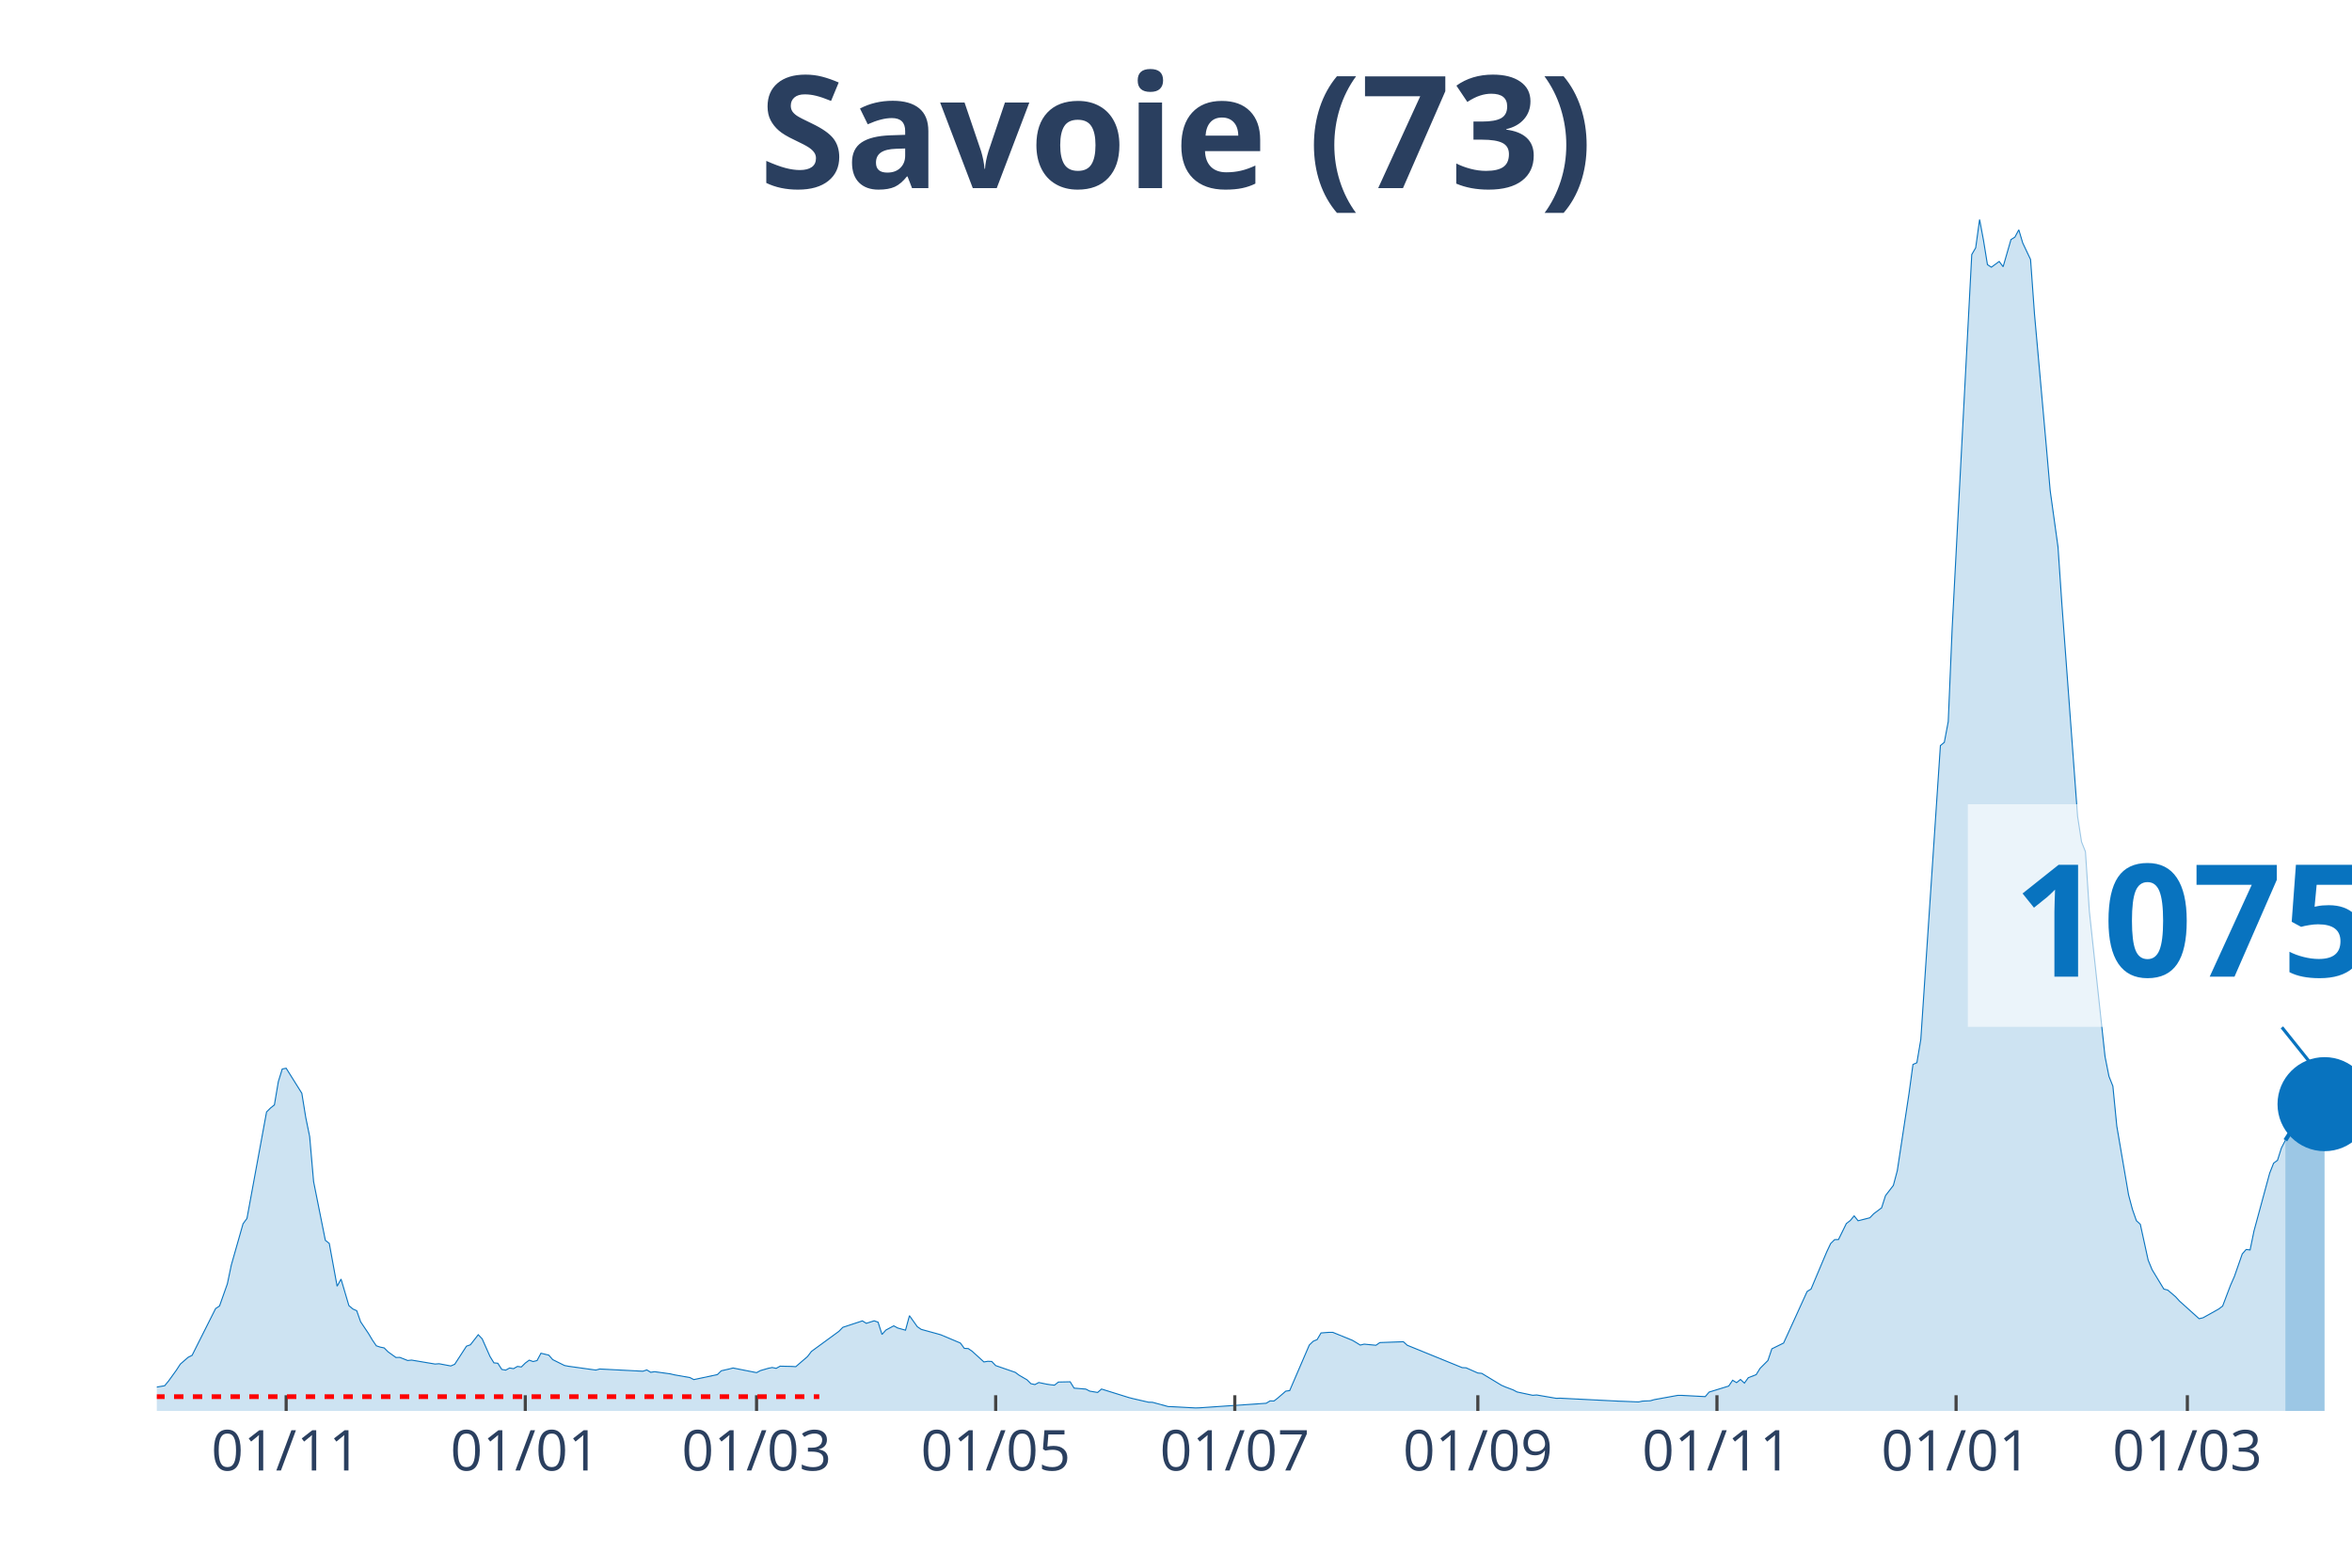
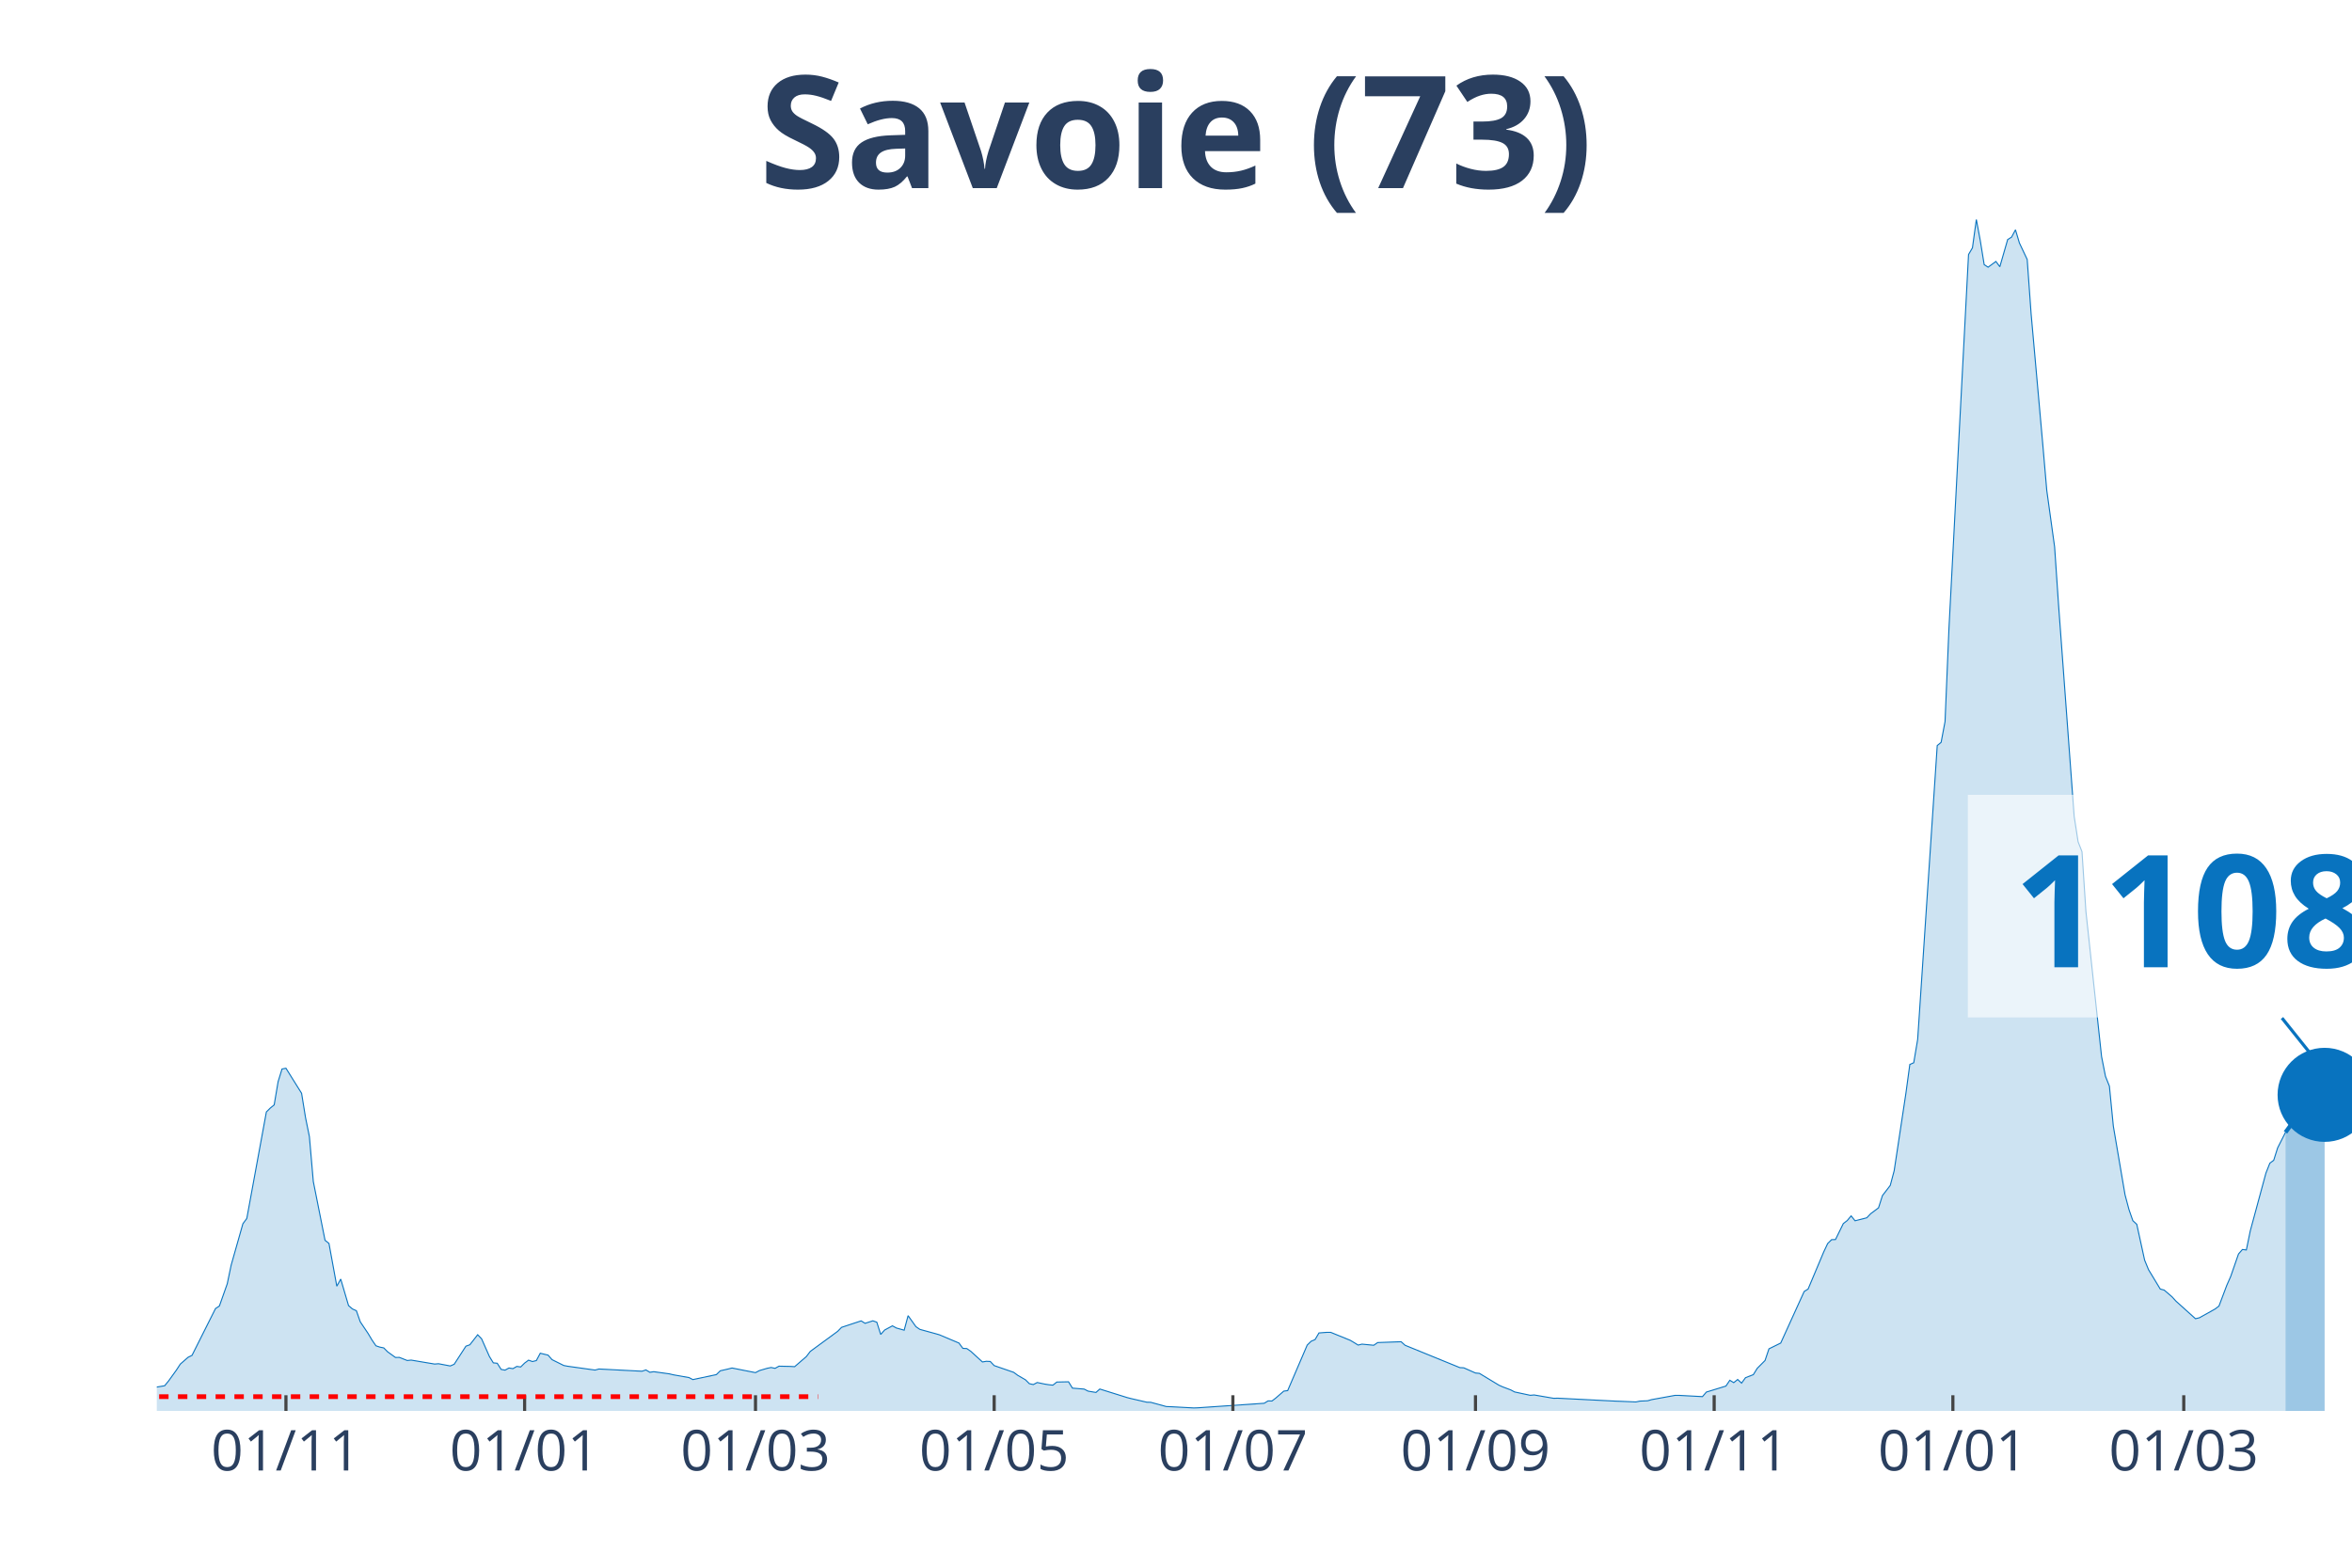
<svg xmlns="http://www.w3.org/2000/svg" class="main-svg" width="1125" height="750" style="" viewBox="0 0 750 500">
  <rect x="0" y="0" width="750" height="500" style="fill: rgb(0, 0, 0); fill-opacity: 0;" />
-   <defs id="defs-8d024e">
+   <defs id="defs-49ac94">
    <g class="clips">
-       <clipPath id="clip8d024exyplot" class="plotclip">
+       <clipPath id="clip49ac94xyplot" class="plotclip">
        <rect width="700" height="380" />
      </clipPath>
-       <clipPath class="axesclip" id="clip8d024ex">
+       <clipPath class="axesclip" id="clip49ac94x">
        <rect x="50" y="0" width="700" height="500" />
      </clipPath>
-       <clipPath class="axesclip" id="clip8d024ey">
+       <clipPath class="axesclip" id="clip49ac94y">
        <rect x="0" y="70" width="750" height="380" />
      </clipPath>
-       <clipPath class="axesclip" id="clip8d024exy">
+       <clipPath class="axesclip" id="clip49ac94xy">
        <rect x="50" y="70" width="700" height="380" />
      </clipPath>
    </g>
    <g class="gradients" />
  </defs>
  <g class="bglayer">
    <rect class="bg" x="50" y="70" width="700" height="380" style="fill: rgb(0, 0, 0); fill-opacity: 0; stroke-width: 0;" />
  </g>
  <g class="layer-below">
    <g class="imagelayer" />
    <g class="shapelayer" />
  </g>
  <g class="cartesianlayer">
    <g class="subplot xy">
      <g class="layer-subplot">
        <g class="shapelayer" />
        <g class="imagelayer" />
      </g>
      <g class="gridlayer">
        <g class="x">
-           <path class="xgrid crisp" transform="translate(91.25,0)" d="M0,70v380" style="stroke: rgb(255, 255, 255); stroke-opacity: 1; stroke-width: 1px;" />
-           <path class="xgrid crisp" transform="translate(167.5,0)" d="M0,70v380" style="stroke: rgb(255, 255, 255); stroke-opacity: 1; stroke-width: 1px;" />
-           <path class="xgrid crisp" transform="translate(241.25,0)" d="M0,70v380" style="stroke: rgb(255, 255, 255); stroke-opacity: 1; stroke-width: 1px;" />
-           <path class="xgrid crisp" transform="translate(317.5,0)" d="M0,70v380" style="stroke: rgb(255, 255, 255); stroke-opacity: 1; stroke-width: 1px;" />
-           <path class="xgrid crisp" transform="translate(393.75,0)" d="M0,70v380" style="stroke: rgb(255, 255, 255); stroke-opacity: 1; stroke-width: 1px;" />
-           <path class="xgrid crisp" transform="translate(471.25,0)" d="M0,70v380" style="stroke: rgb(255, 255, 255); stroke-opacity: 1; stroke-width: 1px;" />
-           <path class="xgrid crisp" transform="translate(547.5,0)" d="M0,70v380" style="stroke: rgb(255, 255, 255); stroke-opacity: 1; stroke-width: 1px;" />
-           <path class="xgrid crisp" transform="translate(623.75,0)" d="M0,70v380" style="stroke: rgb(255, 255, 255); stroke-opacity: 1; stroke-width: 1px;" />
-           <path class="xgrid crisp" transform="translate(697.5,0)" d="M0,70v380" style="stroke: rgb(255, 255, 255); stroke-opacity: 1; stroke-width: 1px;" />
+           <path class="xgrid crisp" transform="translate(91.18,0)" d="M0,70v380" style="stroke: rgb(255, 255, 255); stroke-opacity: 1; stroke-width: 1px;" />
+           <path class="xgrid crisp" transform="translate(167.29,0)" d="M0,70v380" style="stroke: rgb(255, 255, 255); stroke-opacity: 1; stroke-width: 1px;" />
+           <path class="xgrid crisp" transform="translate(240.91,0)" d="M0,70v380" style="stroke: rgb(255, 255, 255); stroke-opacity: 1; stroke-width: 1px;" />
+           <path class="xgrid crisp" transform="translate(317.02,0)" d="M0,70v380" style="stroke: rgb(255, 255, 255); stroke-opacity: 1; stroke-width: 1px;" />
+           <path class="xgrid crisp" transform="translate(393.14,0)" d="M0,70v380" style="stroke: rgb(255, 255, 255); stroke-opacity: 1; stroke-width: 1px;" />
+           <path class="xgrid crisp" transform="translate(470.5,0)" d="M0,70v380" style="stroke: rgb(255, 255, 255); stroke-opacity: 1; stroke-width: 1px;" />
+           <path class="xgrid crisp" transform="translate(546.61,0)" d="M0,70v380" style="stroke: rgb(255, 255, 255); stroke-opacity: 1; stroke-width: 1px;" />
+           <path class="xgrid crisp" transform="translate(622.73,0)" d="M0,70v380" style="stroke: rgb(255, 255, 255); stroke-opacity: 1; stroke-width: 1px;" />
+           <path class="xgrid crisp" transform="translate(696.35,0)" d="M0,70v380" style="stroke: rgb(255, 255, 255); stroke-opacity: 1; stroke-width: 1px;" />
        </g>
        <g class="y" />
      </g>
      <g class="zerolinelayer" />
      <path class="xlines-below" />
      <path class="ylines-below" />
      <g class="overlines-below" />
      <g class="xaxislayer-below" />
      <g class="yaxislayer-below" />
      <g class="overaxes-below" />
-       <g class="plot" transform="translate(50, 70)" clip-path="url('#clip8d024exyplot')">
+       <g class="plot" transform="translate(50, 70)" clip-path="url('#clip49ac94xyplot')">
        <g class="scatterlayer mlayer">
-           <g class="trace scatter traceeb4bfa" style="stroke-miterlimit: 2;">
+           <g class="trace scatter traceadfbb1" style="stroke-miterlimit: 2;">
            <g class="fills">
              <g>
-                 <path class="js-fill" d="M678.75,380L-170,380L-170,379.64L-50,378.84L-48.75,378.63L-31.25,376.72L-30,377.01L-22.5,375.96L-21.25,375.27L-16.25,374.51L-15,374.39L-1.25,373.38L0,372.39L2.5,371.97L3.75,370.46L6.25,366.99L7.5,365.07L10,362.89L11.25,362.28L18.75,347.35L20,346.53L22.5,339.47L23.75,333.5L27.5,320.31L28.75,318.61L35,284.64L36.25,283.4L37.5,282.39L38.75,274.99L40,270.95L41.25,270.7L46.25,278.69L47.5,286.42L48.75,292.52L50,306.86L53.75,325.59L55,326.58L57.5,340.22L58.75,337.95L61.25,346.4L62.5,347.48L63.75,348.04L65,351.58L67.5,355.3L68.75,357.4L70,359.23L71.25,359.65L72.5,359.9L73.75,361.16L76.25,362.95L77.5,362.93L80,363.92L81.25,363.79L88.75,365.05L90,364.95L93.75,365.66L95,365.12L98.75,359.35L100,358.91L102.5,355.7L103.75,357L106.25,362.63L107.5,364.67L108.75,364.8L110,366.76L111.25,366.99L112.5,366.31L113.75,366.52L115,365.81L116.25,365.98L117.5,364.74L118.75,363.81L120,364.25L121.25,363.94L122.5,361.6L125,362.21L126.25,363.64L130,365.51L131.25,365.75L140,366.97L141.25,366.63L155,367.34L156.25,366.92L157.5,367.68L158.75,367.49L163.75,368.18L165,368.48L170,369.36L171.25,370.01L178.75,368.42L180,367.2L182.5,366.63L183.75,366.31L191.25,367.79L192.5,367.13L195,366.4L196.25,366.15L197.5,366.42L198.75,365.73L202.5,365.81L203.75,365.89L207.5,362.66L208.75,361.02L217.5,354.62L218.75,353.34L225,351.28L226.25,352.06L228.75,351.26L230,351.7L231.25,355.61L232.5,354.2L235,352.86L236.25,353.55L238.75,354.25L240,349.62L242.5,353.13L243.75,353.99L248.75,355.36L250,355.72L256.25,358.35L257.5,360.05L258.75,360.11L260,360.97L263.75,364.38L265,364.17L266.25,364.23L267.5,365.54L273.75,367.7L275,368.63L277.5,370.08L278.75,371.32L280,371.59L281.25,370.94L283.75,371.46L285,371.65L286.25,371.78L287.5,370.79L291.25,370.71L292.5,372.73L296.25,373.04L297.5,373.69L300,374.11L301.25,373.02L310,375.75L311.25,376.07L316.25,377.22L317.5,377.25L322.5,378.61L323.75,378.65L331.25,379.05L332.5,379.01L353.75,377.56L355,376.8L356.25,376.83L357.5,375.86L360,373.69L361.25,373.52L367.5,359L368.75,357.78L370,357.25L371.25,355.13L373.75,354.94L375,354.94L381.25,357.48L382.5,358.22L383.75,359L385,358.7L388.75,359.06L390,358.2L397.5,357.93L398.75,359.06L416.25,366.19L417.5,366.25L421.25,367.91L422.5,368.02L428.75,371.8L430,372.35L432.5,373.29L433.75,373.95L438.75,375.02L440,374.91L446.25,375.98L447.5,375.94L466.25,376.89L467.5,376.93L472.5,377.14L473.75,376.87L476.25,376.76L477.5,376.4L485,375.04L486.25,375.04L493.75,375.44L495,373.99L501.25,372.07L502.5,370.22L503.75,370.98L505,369.97L506.25,371.13L507.5,369.4L510,368.44L511.25,366.42L513.75,363.92L515,360.2L518.75,358.35L520,355.63L526.25,341.91L527.5,341.13L532.5,329.27L533.75,326.62L535,325.38L536.25,325.34L538.75,320.25L540,319.28L541.25,317.79L542.5,319.35L546.25,318.4L547.5,317.1L550,315.23L551.25,311.32L553.75,308.08L555,303.39L558.75,278.69L560,269.5L561.25,268.95L562.5,261.51L568.75,167.79L570,166.76L571.25,160.14L572.5,130.37L578.75,11.18L580,9.04L581.25,0L582.5,6.69L583.75,14.4L585,15.22L587.5,13.39L588.75,15.07L591.25,6.41L592.5,5.63L593.75,3.3L595,7.48L597.5,12.76L598.75,30.13L602.5,72.09L603.75,86.41L606.25,104.42L607.5,122.82L612.5,190.39L613.75,198.48L615,201.64L616.25,220.68L621.25,266.98L622.5,273.28L623.75,276.42L625,289.16L628.75,311.08L630,315.77L631.25,319.33L632.5,320.48L635,331.9L636.25,334.95L640,341.13L641.25,341.46L643.75,343.59L645,344.97L651.25,350.59L652.5,350.29L657.5,347.5L658.75,346.55L661.25,339.95L662.5,337.11L665,329.94L666.25,328.51L667.5,328.66L668.75,322.58L673.75,304.15L675,300.99L676.25,300.05L677.5,296.12L678.75,293.68" style="fill: rgb(8, 115, 191); fill-opacity: 0.2; stroke-width: 0;" />
+                 <path class="js-fill" d="M678.79,380L-169.7,380L-169.7,379.64L-49.91,378.84L-48.66,378.63L-31.19,376.72L-29.95,377.01L-22.46,375.96L-21.21,375.27L-16.22,374.51L-14.97,374.39L-1.25,373.38L0,372.39L2.5,371.97L3.74,370.46L6.24,366.99L7.49,365.07L9.98,362.89L11.23,362.28L18.72,347.35L19.96,346.53L22.46,339.47L23.71,333.5L27.45,320.31L28.7,318.61L34.94,284.64L36.19,283.4L37.43,282.39L38.68,274.99L39.93,270.95L41.18,270.7L46.17,278.69L47.42,286.42L48.66,292.52L49.91,306.86L53.65,325.59L54.9,326.58L57.4,340.22L58.65,337.95L61.14,346.4L62.39,347.48L63.64,348.04L64.88,351.58L67.38,355.3L68.63,357.4L69.88,359.23L71.12,359.65L72.37,359.9L73.62,361.16L76.11,362.95L77.36,362.93L79.86,363.92L81.11,363.79L88.59,365.05L89.84,364.95L93.58,365.66L94.83,365.12L98.57,359.35L99.82,358.91L102.32,355.7L103.57,357L106.06,362.63L107.31,364.67L108.56,364.8L109.8,366.76L111.05,366.99L112.3,366.31L113.55,366.52L114.8,365.81L116.04,365.98L117.29,364.74L118.54,363.81L119.79,364.25L121.03,363.94L122.28,361.6L124.78,362.21L126.02,363.64L129.77,365.51L131.02,365.75L139.75,366.97L141,366.63L154.72,367.34L155.97,366.92L157.22,367.68L158.47,367.49L163.46,368.18L164.71,368.48L169.7,369.36L170.94,370.01L178.43,368.42L179.68,367.2L182.17,366.63L183.42,366.31L190.91,367.79L192.16,367.13L194.65,366.4L195.9,366.15L197.15,366.42L198.4,365.73L202.14,365.81L203.39,365.89L207.13,362.66L208.38,361.02L217.11,354.62L218.36,353.34L224.6,351.28L225.85,352.06L228.34,351.26L229.59,351.7L230.84,355.61L232.09,354.2L234.58,352.86L235.83,353.55L238.32,354.25L239.57,349.62L242.07,353.13L243.32,353.99L248.31,355.36L249.55,355.72L255.79,358.35L257.04,360.05L258.29,360.11L259.54,360.97L263.28,364.38L264.53,364.17L265.78,364.23L267.02,365.54L273.26,367.7L274.51,368.63L277.01,370.08L278.25,371.32L279.5,371.59L280.75,370.94L283.24,371.46L284.49,371.65L285.74,371.78L286.99,370.79L290.73,370.71L291.98,372.73L295.72,373.04L296.97,373.69L299.47,374.11L300.71,373.02L309.45,375.75L310.7,376.07L315.69,377.22L316.93,377.25L321.93,378.61L323.17,378.65L330.66,379.05L331.91,379.01L353.12,377.56L354.37,376.8L355.61,376.83L356.86,375.86L359.36,373.69L360.61,373.52L366.84,359L368.09,357.78L369.34,357.25L370.59,355.13L373.08,354.94L374.33,354.94L380.57,357.48L381.82,358.22L383.07,359L384.31,358.7L388.06,359.06L389.3,358.2L396.79,357.93L398.04,359.06L415.51,366.19L416.76,366.25L420.5,367.91L421.75,368.02L427.99,371.8L429.23,372.35L431.73,373.29L432.98,373.95L437.97,375.02L439.22,374.91L445.45,375.98L446.7,375.94L465.42,376.89L466.67,376.93L471.66,377.14L472.91,376.87L475.4,376.76L476.65,376.4L484.14,375.04L485.38,375.04L492.87,375.44L494.12,373.99L500.36,372.07L501.6,370.22L502.85,370.98L504.1,369.97L505.35,371.13L506.6,369.4L509.09,368.44L510.34,366.42L512.83,363.92L514.08,360.2L517.83,358.35L519.07,355.63L525.31,341.91L526.56,341.13L531.55,329.27L532.8,326.62L534.05,325.38L535.29,325.34L537.79,320.25L539.04,319.28L540.29,317.79L541.53,319.35L545.28,318.4L546.52,317.1L549.02,315.23L550.27,311.32L552.76,308.08L554.01,303.39L557.75,278.69L559,269.5L560.25,268.95L561.5,261.51L567.74,167.79L568.98,166.76L570.23,160.14L571.48,130.37L577.72,11.18L578.97,9.04L580.21,0L581.46,6.69L582.71,14.4L583.96,15.22L586.45,13.39L587.7,15.07L590.2,6.41L591.44,5.63L592.69,3.3L593.94,7.48L596.43,12.76L597.68,30.13L601.43,72.09L602.67,86.41L605.17,104.42L606.42,122.82L611.41,190.39L612.66,198.48L613.9,201.64L615.15,220.68L620.14,266.98L621.39,273.28L622.64,276.42L623.89,289.16L627.63,311.08L628.88,315.77L630.12,319.33L631.37,320.48L633.87,331.9L635.12,334.95L638.86,341.13L640.11,341.46L642.6,343.59L643.85,344.97L650.09,350.59L651.34,350.29L656.33,347.5L657.58,346.55L660.07,339.95L661.32,337.11L663.81,329.94L665.06,328.51L666.31,328.66L667.56,322.58L672.55,304.15L673.8,300.99L675.04,300.05L676.29,296.1L678.79,291.15" style="fill: rgb(8, 115, 191); fill-opacity: 0.2; stroke-width: 0;" />
              </g>
            </g>
            <g class="errorbars" />
            <g class="lines">
-               <path class="js-line" d="M-170,379.64L-50,378.84L-48.75,378.63L-31.25,376.72L-30,377.01L-22.5,375.96L-21.25,375.27L-16.25,374.51L-15,374.39L-1.25,373.38L0,372.39L2.5,371.97L3.75,370.46L6.25,366.99L7.5,365.07L10,362.89L11.25,362.28L18.75,347.35L20,346.53L22.5,339.47L23.75,333.5L27.5,320.31L28.75,318.61L35,284.64L36.25,283.4L37.5,282.39L38.75,274.99L40,270.95L41.25,270.7L46.25,278.69L47.5,286.42L48.75,292.52L50,306.86L53.75,325.59L55,326.58L57.5,340.22L58.75,337.95L61.25,346.4L62.5,347.48L63.75,348.04L65,351.58L67.5,355.3L68.75,357.4L70,359.23L71.25,359.65L72.5,359.9L73.75,361.16L76.25,362.95L77.5,362.93L80,363.92L81.25,363.79L88.75,365.05L90,364.95L93.75,365.66L95,365.12L98.75,359.35L100,358.91L102.5,355.7L103.75,357L106.25,362.63L107.5,364.67L108.75,364.8L110,366.76L111.25,366.99L112.5,366.31L113.75,366.52L115,365.81L116.25,365.98L117.5,364.74L118.75,363.81L120,364.25L121.25,363.94L122.5,361.6L125,362.21L126.25,363.64L130,365.51L131.25,365.75L140,366.97L141.25,366.63L155,367.34L156.25,366.92L157.5,367.68L158.75,367.49L163.75,368.18L165,368.48L170,369.36L171.25,370.01L178.75,368.42L180,367.2L182.5,366.63L183.75,366.31L191.25,367.79L192.5,367.13L195,366.4L196.25,366.15L197.5,366.42L198.75,365.73L202.5,365.81L203.75,365.89L207.5,362.66L208.75,361.02L217.5,354.62L218.75,353.34L225,351.28L226.25,352.06L228.75,351.26L230,351.7L231.25,355.61L232.5,354.2L235,352.86L236.25,353.55L238.75,354.25L240,349.62L242.5,353.13L243.75,353.99L248.75,355.36L250,355.72L256.25,358.35L257.5,360.05L258.75,360.11L260,360.97L263.75,364.38L265,364.17L266.25,364.23L267.5,365.54L273.75,367.7L275,368.63L277.5,370.08L278.75,371.32L280,371.59L281.25,370.94L283.75,371.46L285,371.65L286.25,371.78L287.5,370.79L291.25,370.71L292.5,372.73L296.25,373.04L297.5,373.69L300,374.11L301.25,373.02L310,375.75L311.25,376.07L316.25,377.22L317.5,377.25L322.5,378.61L323.75,378.65L331.25,379.05L332.5,379.01L353.75,377.56L355,376.8L356.25,376.83L357.5,375.86L360,373.69L361.25,373.52L367.5,359L368.75,357.78L370,357.25L371.25,355.13L373.75,354.94L375,354.94L381.25,357.48L382.5,358.22L383.75,359L385,358.7L388.75,359.06L390,358.2L397.5,357.93L398.75,359.06L416.25,366.19L417.5,366.25L421.25,367.91L422.5,368.02L428.75,371.8L430,372.35L432.5,373.29L433.75,373.95L438.75,375.02L440,374.91L446.25,375.98L447.5,375.94L466.25,376.89L467.5,376.93L472.5,377.14L473.75,376.87L476.25,376.76L477.5,376.4L485,375.04L486.25,375.04L493.75,375.44L495,373.99L501.25,372.07L502.5,370.22L503.75,370.98L505,369.97L506.25,371.13L507.5,369.4L510,368.44L511.25,366.42L513.75,363.92L515,360.2L518.75,358.35L520,355.63L526.25,341.91L527.5,341.13L532.5,329.27L533.75,326.62L535,325.38L536.25,325.34L538.75,320.25L540,319.28L541.25,317.79L542.5,319.35L546.25,318.4L547.5,317.1L550,315.23L551.25,311.32L553.75,308.08L555,303.39L558.75,278.69L560,269.5L561.25,268.95L562.5,261.51L568.75,167.79L570,166.76L571.25,160.14L572.5,130.37L578.75,11.18L580,9.04L581.25,0L582.5,6.69L583.75,14.4L585,15.22L587.5,13.39L588.75,15.07L591.25,6.41L592.5,5.63L593.75,3.3L595,7.48L597.5,12.76L598.75,30.13L602.5,72.09L603.75,86.41L606.25,104.42L607.5,122.82L612.5,190.39L613.75,198.48L615,201.64L616.25,220.68L621.25,266.98L622.5,273.28L623.75,276.42L625,289.16L628.75,311.08L630,315.77L631.25,319.33L632.5,320.48L635,331.9L636.25,334.95L640,341.13L641.25,341.46L643.75,343.59L645,344.97L651.25,350.59L652.5,350.29L657.5,347.5L658.75,346.55L661.25,339.95L662.5,337.11L665,329.94L666.25,328.51L667.5,328.66L668.75,322.58L673.75,304.15L675,300.99L676.25,300.05L677.5,296.12L678.75,293.68" style="vector-effect: non-scaling-stroke; fill: none; stroke: rgb(8, 115, 191); stroke-opacity: 1; stroke-width: 0.5px; opacity: 1;" />
+               <path class="js-line" d="M-169.7,379.64L-49.91,378.84L-48.66,378.63L-31.19,376.72L-29.95,377.01L-22.46,375.96L-21.21,375.27L-16.22,374.51L-14.97,374.39L-1.25,373.38L0,372.39L2.5,371.97L3.74,370.46L6.24,366.99L7.49,365.07L9.98,362.89L11.23,362.28L18.72,347.35L19.96,346.53L22.46,339.47L23.71,333.5L27.45,320.31L28.7,318.61L34.94,284.64L36.19,283.4L37.43,282.39L38.68,274.99L39.93,270.95L41.18,270.7L46.17,278.69L47.42,286.42L48.66,292.52L49.91,306.86L53.65,325.59L54.9,326.58L57.4,340.22L58.65,337.95L61.14,346.4L62.39,347.48L63.64,348.04L64.88,351.58L67.38,355.3L68.63,357.4L69.88,359.23L71.12,359.65L72.37,359.9L73.62,361.16L76.11,362.95L77.36,362.93L79.86,363.92L81.11,363.79L88.59,365.05L89.84,364.95L93.58,365.66L94.83,365.12L98.57,359.35L99.82,358.91L102.32,355.7L103.57,357L106.06,362.63L107.31,364.67L108.56,364.8L109.8,366.76L111.05,366.99L112.3,366.31L113.55,366.52L114.8,365.81L116.04,365.98L117.29,364.74L118.54,363.81L119.79,364.25L121.03,363.94L122.28,361.6L124.78,362.21L126.02,363.64L129.77,365.51L131.02,365.75L139.75,366.97L141,366.63L154.72,367.34L155.97,366.92L157.22,367.68L158.47,367.49L163.46,368.18L164.71,368.48L169.7,369.36L170.94,370.01L178.43,368.42L179.68,367.2L182.17,366.63L183.42,366.31L190.91,367.79L192.16,367.13L194.65,366.4L195.9,366.15L197.15,366.42L198.4,365.73L202.14,365.81L203.39,365.89L207.13,362.66L208.38,361.02L217.11,354.62L218.36,353.34L224.6,351.28L225.85,352.06L228.34,351.26L229.59,351.7L230.84,355.61L232.09,354.2L234.58,352.86L235.83,353.55L238.32,354.25L239.57,349.62L242.07,353.13L243.32,353.99L248.31,355.36L249.55,355.72L255.79,358.35L257.04,360.05L258.29,360.11L259.54,360.97L263.28,364.38L264.53,364.17L265.78,364.23L267.02,365.54L273.26,367.7L274.51,368.63L277.01,370.08L278.25,371.32L279.5,371.59L280.75,370.94L283.24,371.46L284.49,371.65L285.74,371.78L286.99,370.79L290.73,370.71L291.98,372.73L295.72,373.04L296.97,373.69L299.47,374.11L300.71,373.02L309.45,375.75L310.7,376.07L315.69,377.22L316.93,377.25L321.93,378.61L323.17,378.65L330.66,379.05L331.91,379.01L353.12,377.56L354.37,376.8L355.61,376.83L356.86,375.86L359.36,373.69L360.61,373.52L366.84,359L368.09,357.78L369.34,357.25L370.59,355.13L373.08,354.94L374.33,354.94L380.57,357.48L381.82,358.22L383.07,359L384.31,358.7L388.06,359.06L389.3,358.2L396.79,357.93L398.04,359.06L415.51,366.19L416.76,366.25L420.5,367.91L421.75,368.02L427.99,371.8L429.23,372.35L431.73,373.29L432.98,373.95L437.97,375.02L439.22,374.91L445.45,375.98L446.7,375.94L465.42,376.89L466.67,376.93L471.66,377.14L472.91,376.87L475.4,376.76L476.65,376.4L484.14,375.04L485.38,375.04L492.87,375.44L494.12,373.99L500.36,372.07L501.6,370.22L502.85,370.98L504.1,369.97L505.35,371.13L506.6,369.4L509.09,368.44L510.34,366.42L512.83,363.92L514.08,360.2L517.83,358.35L519.07,355.63L525.31,341.91L526.56,341.13L531.55,329.27L532.8,326.62L534.05,325.38L535.29,325.34L537.79,320.25L539.04,319.28L540.29,317.79L541.53,319.35L545.28,318.4L546.52,317.1L549.02,315.23L550.27,311.32L552.76,308.08L554.01,303.39L557.75,278.69L559,269.5L560.25,268.95L561.5,261.51L567.74,167.79L568.98,166.76L570.23,160.14L571.48,130.37L577.72,11.18L578.97,9.04L580.21,0L581.46,6.69L582.71,14.4L583.96,15.22L586.45,13.39L587.7,15.07L590.2,6.41L591.44,5.63L592.69,3.3L593.94,7.48L596.43,12.76L597.68,30.13L601.43,72.09L602.67,86.41L605.17,104.42L606.42,122.82L611.41,190.39L612.66,198.48L613.9,201.64L615.15,220.68L620.14,266.98L621.39,273.28L622.64,276.42L623.89,289.16L627.63,311.08L628.88,315.77L630.12,319.33L631.37,320.48L633.87,331.9L635.12,334.95L638.86,341.13L640.11,341.46L642.6,343.59L643.85,344.97L650.09,350.59L651.34,350.29L656.33,347.5L657.58,346.55L660.07,339.95L661.32,337.11L663.81,329.94L665.06,328.51L666.31,328.66L667.56,322.58L672.55,304.15L673.8,300.99L675.04,300.05L676.29,296.1L678.79,291.15" style="vector-effect: non-scaling-stroke; fill: none; stroke: rgb(8, 115, 191); stroke-opacity: 1; stroke-width: 0.5px; opacity: 1;" />
            </g>
            <g class="points" />
            <g class="text" />
          </g>
-           <g class="trace scatter tracee173bc" style="stroke-miterlimit: 2;">
+           <g class="trace scatter traceeb2223" style="stroke-miterlimit: 2;">
            <g class="fills">
              <g>
-                 <path class="js-fill" d="M691.25,380L678.75,380L678.75,293.68L682.5,287.79L683.75,288.02L685,288.23L686.25,286.59L687.5,285.9L688.75,284.05L690,283.84L691.25,282.16" style="fill: rgb(8, 115, 191); fill-opacity: 0.4; stroke-width: 0;" />
+                 <path class="js-fill" d="M691.27,380L678.79,380L678.79,291.15L681.28,287.77L682.53,288L683.78,288.21L685.03,286.59L686.27,285.84L687.52,283.92L688.77,283.63L690.02,281.86L691.27,279.19" style="fill: rgb(8, 115, 191); fill-opacity: 0.4; stroke-width: 0;" />
              </g>
            </g>
            <g class="errorbars" />
            <g class="lines">
-               <path class="js-line" d="M678.75,293.68L682.5,287.79L683.75,288.02L685,288.23L686.25,286.59L687.5,285.9L688.75,284.05L690,283.84L691.25,282.16" style="vector-effect: non-scaling-stroke; fill: none; stroke: rgb(8, 115, 191); stroke-opacity: 1; stroke-width: 2px; opacity: 1;" />
+               <path class="js-line" d="M678.79,291.15L681.28,287.77L682.53,288L683.78,288.21L685.03,286.59L686.27,285.84L687.52,283.92L688.77,283.63L690.02,281.86L691.27,279.19" style="vector-effect: non-scaling-stroke; fill: none; stroke: rgb(8, 115, 191); stroke-opacity: 1; stroke-width: 2px; opacity: 1;" />
            </g>
            <g class="points" />
            <g class="text" />
          </g>
-           <g class="trace scatter trace9b18df" style="stroke-miterlimit: 2; opacity: 1;">
+           <g class="trace scatter trace4e2ab0" style="stroke-miterlimit: 2; opacity: 1;">
            <g class="fills" />
            <g class="errorbars" />
            <g class="lines" />
            <g class="points">
-               <path class="point" transform="translate(691.25,282.16)" d="M15,0A15,15 0 1,1 0,-15A15,15 0 0,1 15,0Z" style="opacity: 1; stroke-width: 0px; fill: rgb(8, 115, 191); fill-opacity: 1;" />
+               <path class="point" transform="translate(691.27,279.19)" d="M15,0A15,15 0 1,1 0,-15A15,15 0 0,1 15,0Z" style="opacity: 1; stroke-width: 0px; fill: rgb(8, 115, 191); fill-opacity: 1;" />
            </g>
            <g class="text" />
          </g>
        </g>
      </g>
      <g class="overplot" />
      <path class="xlines-above crisp" style="fill: none; stroke-width: 1px; stroke: rgb(0, 0, 0); stroke-opacity: 0;" d="" />
      <path class="ylines-above crisp" style="fill: none;" d="M0,0" />
      <g class="overlines-above" />
      <g class="xaxislayer-above">
-         <path class="xtick ticks crisp" d="M0,450v-5" transform="translate(91.25,0)" style="stroke: rgb(68, 68, 68); stroke-opacity: 1; stroke-width: 1px;" />
-         <path class="xtick ticks crisp" d="M0,450v-5" transform="translate(167.5,0)" style="stroke: rgb(68, 68, 68); stroke-opacity: 1; stroke-width: 1px;" />
-         <path class="xtick ticks crisp" d="M0,450v-5" transform="translate(241.25,0)" style="stroke: rgb(68, 68, 68); stroke-opacity: 1; stroke-width: 1px;" />
-         <path class="xtick ticks crisp" d="M0,450v-5" transform="translate(317.5,0)" style="stroke: rgb(68, 68, 68); stroke-opacity: 1; stroke-width: 1px;" />
-         <path class="xtick ticks crisp" d="M0,450v-5" transform="translate(393.75,0)" style="stroke: rgb(68, 68, 68); stroke-opacity: 1; stroke-width: 1px;" />
-         <path class="xtick ticks crisp" d="M0,450v-5" transform="translate(471.25,0)" style="stroke: rgb(68, 68, 68); stroke-opacity: 1; stroke-width: 1px;" />
-         <path class="xtick ticks crisp" d="M0,450v-5" transform="translate(547.5,0)" style="stroke: rgb(68, 68, 68); stroke-opacity: 1; stroke-width: 1px;" />
-         <path class="xtick ticks crisp" d="M0,450v-5" transform="translate(623.75,0)" style="stroke: rgb(68, 68, 68); stroke-opacity: 1; stroke-width: 1px;" />
-         <path class="xtick ticks crisp" d="M0,450v-5" transform="translate(697.5,0)" style="stroke: rgb(68, 68, 68); stroke-opacity: 1; stroke-width: 1px;" />
+         <path class="xtick ticks crisp" d="M0,450v-5" transform="translate(91.18,0)" style="stroke: rgb(68, 68, 68); stroke-opacity: 1; stroke-width: 1px;" />
+         <path class="xtick ticks crisp" d="M0,450v-5" transform="translate(167.29,0)" style="stroke: rgb(68, 68, 68); stroke-opacity: 1; stroke-width: 1px;" />
+         <path class="xtick ticks crisp" d="M0,450v-5" transform="translate(240.91,0)" style="stroke: rgb(68, 68, 68); stroke-opacity: 1; stroke-width: 1px;" />
+         <path class="xtick ticks crisp" d="M0,450v-5" transform="translate(317.02,0)" style="stroke: rgb(68, 68, 68); stroke-opacity: 1; stroke-width: 1px;" />
+         <path class="xtick ticks crisp" d="M0,450v-5" transform="translate(393.14,0)" style="stroke: rgb(68, 68, 68); stroke-opacity: 1; stroke-width: 1px;" />
+         <path class="xtick ticks crisp" d="M0,450v-5" transform="translate(470.5,0)" style="stroke: rgb(68, 68, 68); stroke-opacity: 1; stroke-width: 1px;" />
+         <path class="xtick ticks crisp" d="M0,450v-5" transform="translate(546.61,0)" style="stroke: rgb(68, 68, 68); stroke-opacity: 1; stroke-width: 1px;" />
+         <path class="xtick ticks crisp" d="M0,450v-5" transform="translate(622.73,0)" style="stroke: rgb(68, 68, 68); stroke-opacity: 1; stroke-width: 1px;" />
+         <path class="xtick ticks crisp" d="M0,450v-5" transform="translate(696.35,0)" style="stroke: rgb(68, 68, 68); stroke-opacity: 1; stroke-width: 1px;" />
        <g class="xtick">
-           <text text-anchor="middle" x="0" y="469" transform="translate(91.25,0)" style="font-family: 'Open Sans', verdana, arial, sans-serif; font-size: 18px; fill: rgb(42, 63, 95); fill-opacity: 1; white-space: pre;">01/11</text>
+           <text text-anchor="middle" x="0" y="469" transform="translate(91.18,0)" style="font-family: 'Open Sans', verdana, arial, sans-serif; font-size: 18px; fill: rgb(42, 63, 95); fill-opacity: 1; white-space: pre;">01/11</text>
        </g>
        <g class="xtick">
-           <text text-anchor="middle" x="0" y="469" transform="translate(167.5,0)" style="font-family: 'Open Sans', verdana, arial, sans-serif; font-size: 18px; fill: rgb(42, 63, 95); fill-opacity: 1; white-space: pre;">01/01</text>
+           <text text-anchor="middle" x="0" y="469" transform="translate(167.29,0)" style="font-family: 'Open Sans', verdana, arial, sans-serif; font-size: 18px; fill: rgb(42, 63, 95); fill-opacity: 1; white-space: pre;">01/01</text>
        </g>
        <g class="xtick">
-           <text text-anchor="middle" x="0" y="469" transform="translate(241.25,0)" style="font-family: 'Open Sans', verdana, arial, sans-serif; font-size: 18px; fill: rgb(42, 63, 95); fill-opacity: 1; white-space: pre;">01/03</text>
+           <text text-anchor="middle" x="0" y="469" transform="translate(240.91,0)" style="font-family: 'Open Sans', verdana, arial, sans-serif; font-size: 18px; fill: rgb(42, 63, 95); fill-opacity: 1; white-space: pre;">01/03</text>
        </g>
        <g class="xtick">
-           <text text-anchor="middle" x="0" y="469" transform="translate(317.5,0)" style="font-family: 'Open Sans', verdana, arial, sans-serif; font-size: 18px; fill: rgb(42, 63, 95); fill-opacity: 1; white-space: pre;">01/05</text>
+           <text text-anchor="middle" x="0" y="469" transform="translate(317.02,0)" style="font-family: 'Open Sans', verdana, arial, sans-serif; font-size: 18px; fill: rgb(42, 63, 95); fill-opacity: 1; white-space: pre;">01/05</text>
        </g>
        <g class="xtick">
-           <text text-anchor="middle" x="0" y="469" transform="translate(393.75,0)" style="font-family: 'Open Sans', verdana, arial, sans-serif; font-size: 18px; fill: rgb(42, 63, 95); fill-opacity: 1; white-space: pre;">01/07</text>
+           <text text-anchor="middle" x="0" y="469" transform="translate(393.14,0)" style="font-family: 'Open Sans', verdana, arial, sans-serif; font-size: 18px; fill: rgb(42, 63, 95); fill-opacity: 1; white-space: pre;">01/07</text>
        </g>
        <g class="xtick">
-           <text text-anchor="middle" x="0" y="469" transform="translate(471.25,0)" style="font-family: 'Open Sans', verdana, arial, sans-serif; font-size: 18px; fill: rgb(42, 63, 95); fill-opacity: 1; white-space: pre;">01/09</text>
+           <text text-anchor="middle" x="0" y="469" transform="translate(470.5,0)" style="font-family: 'Open Sans', verdana, arial, sans-serif; font-size: 18px; fill: rgb(42, 63, 95); fill-opacity: 1; white-space: pre;">01/09</text>
        </g>
        <g class="xtick">
-           <text text-anchor="middle" x="0" y="469" transform="translate(547.5,0)" style="font-family: 'Open Sans', verdana, arial, sans-serif; font-size: 18px; fill: rgb(42, 63, 95); fill-opacity: 1; white-space: pre;">01/11</text>
+           <text text-anchor="middle" x="0" y="469" transform="translate(546.61,0)" style="font-family: 'Open Sans', verdana, arial, sans-serif; font-size: 18px; fill: rgb(42, 63, 95); fill-opacity: 1; white-space: pre;">01/11</text>
        </g>
        <g class="xtick">
-           <text text-anchor="middle" x="0" y="469" transform="translate(623.75,0)" style="font-family: 'Open Sans', verdana, arial, sans-serif; font-size: 18px; fill: rgb(42, 63, 95); fill-opacity: 1; white-space: pre;">01/01</text>
+           <text text-anchor="middle" x="0" y="469" transform="translate(622.73,0)" style="font-family: 'Open Sans', verdana, arial, sans-serif; font-size: 18px; fill: rgb(42, 63, 95); fill-opacity: 1; white-space: pre;">01/01</text>
        </g>
        <g class="xtick">
-           <text text-anchor="middle" x="0" y="469" transform="translate(697.5,0)" style="font-family: 'Open Sans', verdana, arial, sans-serif; font-size: 18px; fill: rgb(42, 63, 95); fill-opacity: 1; white-space: pre;">01/03</text>
+           <text text-anchor="middle" x="0" y="469" transform="translate(696.35,0)" style="font-family: 'Open Sans', verdana, arial, sans-serif; font-size: 18px; fill: rgb(42, 63, 95); fill-opacity: 1; white-space: pre;">01/03</text>
        </g>
      </g>
      <g class="yaxislayer-above" />
      <g class="overaxes-above" />
    </g>
  </g>
  <g class="polarlayer" />
  <g class="ternarylayer" />
  <g class="geolayer" />
  <g class="funnelarealayer" />
  <g class="pielayer" />
  <g class="treemaplayer" />
  <g class="sunburstlayer" />
  <g class="glimages" />
-   <defs id="topdefs-8d024e">
+   <defs id="topdefs-49ac94">
    <g class="clips" />
  </defs>
  <g class="layer-above">
    <g class="imagelayer" />
    <g class="shapelayer">
-       <path data-index="0" fill-rule="evenodd" d="M-652.5,445.45L261.25,445.45" clip-path="url('#clip8d024exy')" style="opacity: 1; stroke: rgb(255, 0, 0); stroke-opacity: 1; fill: rgb(0, 0, 0); fill-opacity: 0; stroke-dasharray: 3px, 3px; stroke-width: 1.5px;" />
+       <path data-index="0" fill-rule="evenodd" d="M-651.25,445.45L260.87,445.45" clip-path="url('#clip49ac94xy')" style="opacity: 1; stroke: rgb(255, 0, 0); stroke-opacity: 1; fill: rgb(0, 0, 0); fill-opacity: 0; stroke-dasharray: 3px, 3px; stroke-width: 1.5px;" />
    </g>
  </g>
  <g class="infolayer">
    <g class="g-gtitle">
      <text class="gtitle" x="375" y="25" text-anchor="middle" dy="0.7em" style="font-family: 'Open Sans', verdana, arial, sans-serif; font-size: 50px; fill: rgb(42, 63, 95); opacity: 1; font-weight: normal; white-space: pre;">
        <tspan style="font-weight:bold">Savoie (73)</tspan>
      </text>
    </g>
    <g class="g-xtitle" />
    <g class="annotation" data-index="0" style="opacity: 1;">
-       <g class="annotation-text-g" transform="rotate(0,699.25,292.16)">
-         <g class="cursor-pointer" transform="translate(627, 256)">
+       <g class="annotation-text-g" transform="rotate(0,699.27,289.19)">
+         <g class="cursor-pointer" transform="translate(627, 253)">
          <rect class="bg" x="0.5" y="0.5" width="143" height="71" style="stroke-width: 1px; stroke: rgb(0, 0, 0); stroke-opacity: 0; fill: rgb(255, 255, 255); fill-opacity: 0.6;" />
          <text class="annotation-text" text-anchor="middle" x="72.078" y="55.5" style="font-family: 'Open Sans', verdana, arial, sans-serif; font-size: 50px; fill: rgb(8, 115, 191); fill-opacity: 1; white-space: pre;">
-             <tspan style="font-weight:bold">1075 </tspan>
+             <tspan style="font-weight:bold">1108 </tspan>
          </text>
        </g>
      </g>
      <g class="annotation-arrow-g" style="opacity: 1;">
-         <path d="M727.65,327.66L739.25,342.16" style="stroke-width: 1px; stroke: rgb(8, 115, 191); stroke-opacity: 1; stroke-dasharray: 0px, 0px, 18.569px, 18.569px;" />
+         <path d="M727.67,324.69L739.27,339.19" style="stroke-width: 1px; stroke: rgb(8, 115, 191); stroke-opacity: 1; stroke-dasharray: 0px, 0px, 18.569px, 18.569px;" />
      </g>
    </g>
  </g>
</svg>
